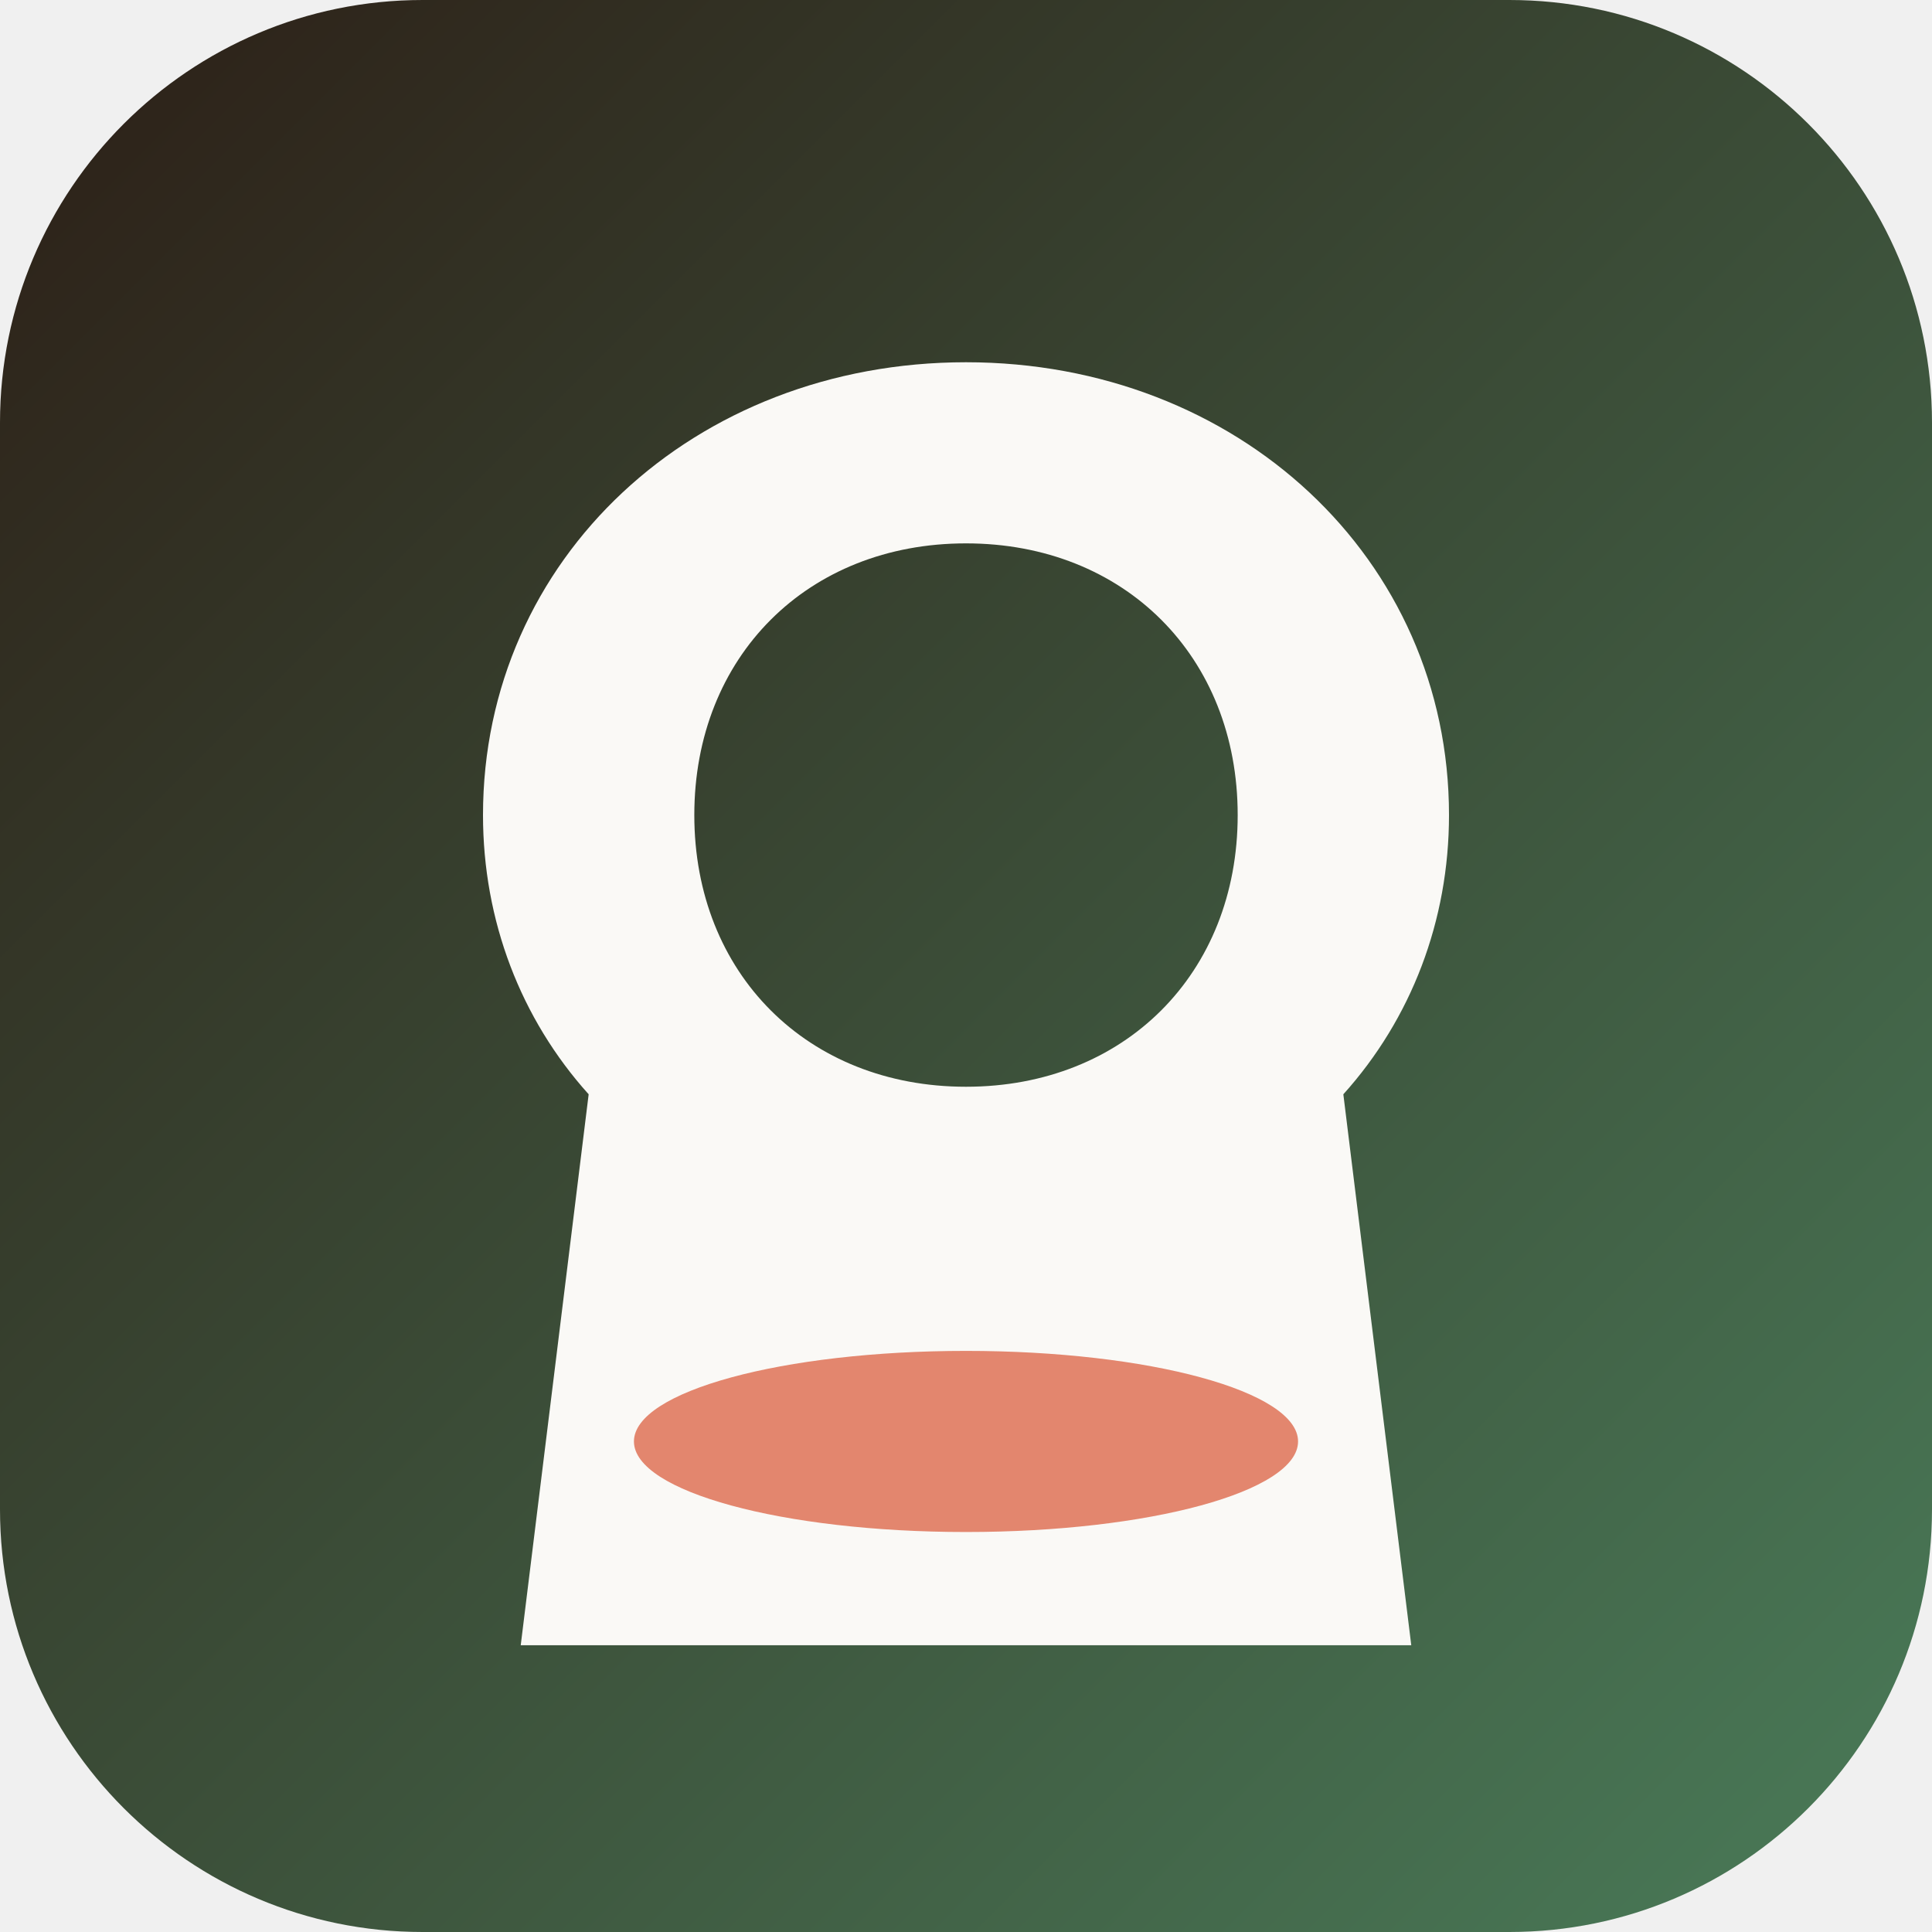
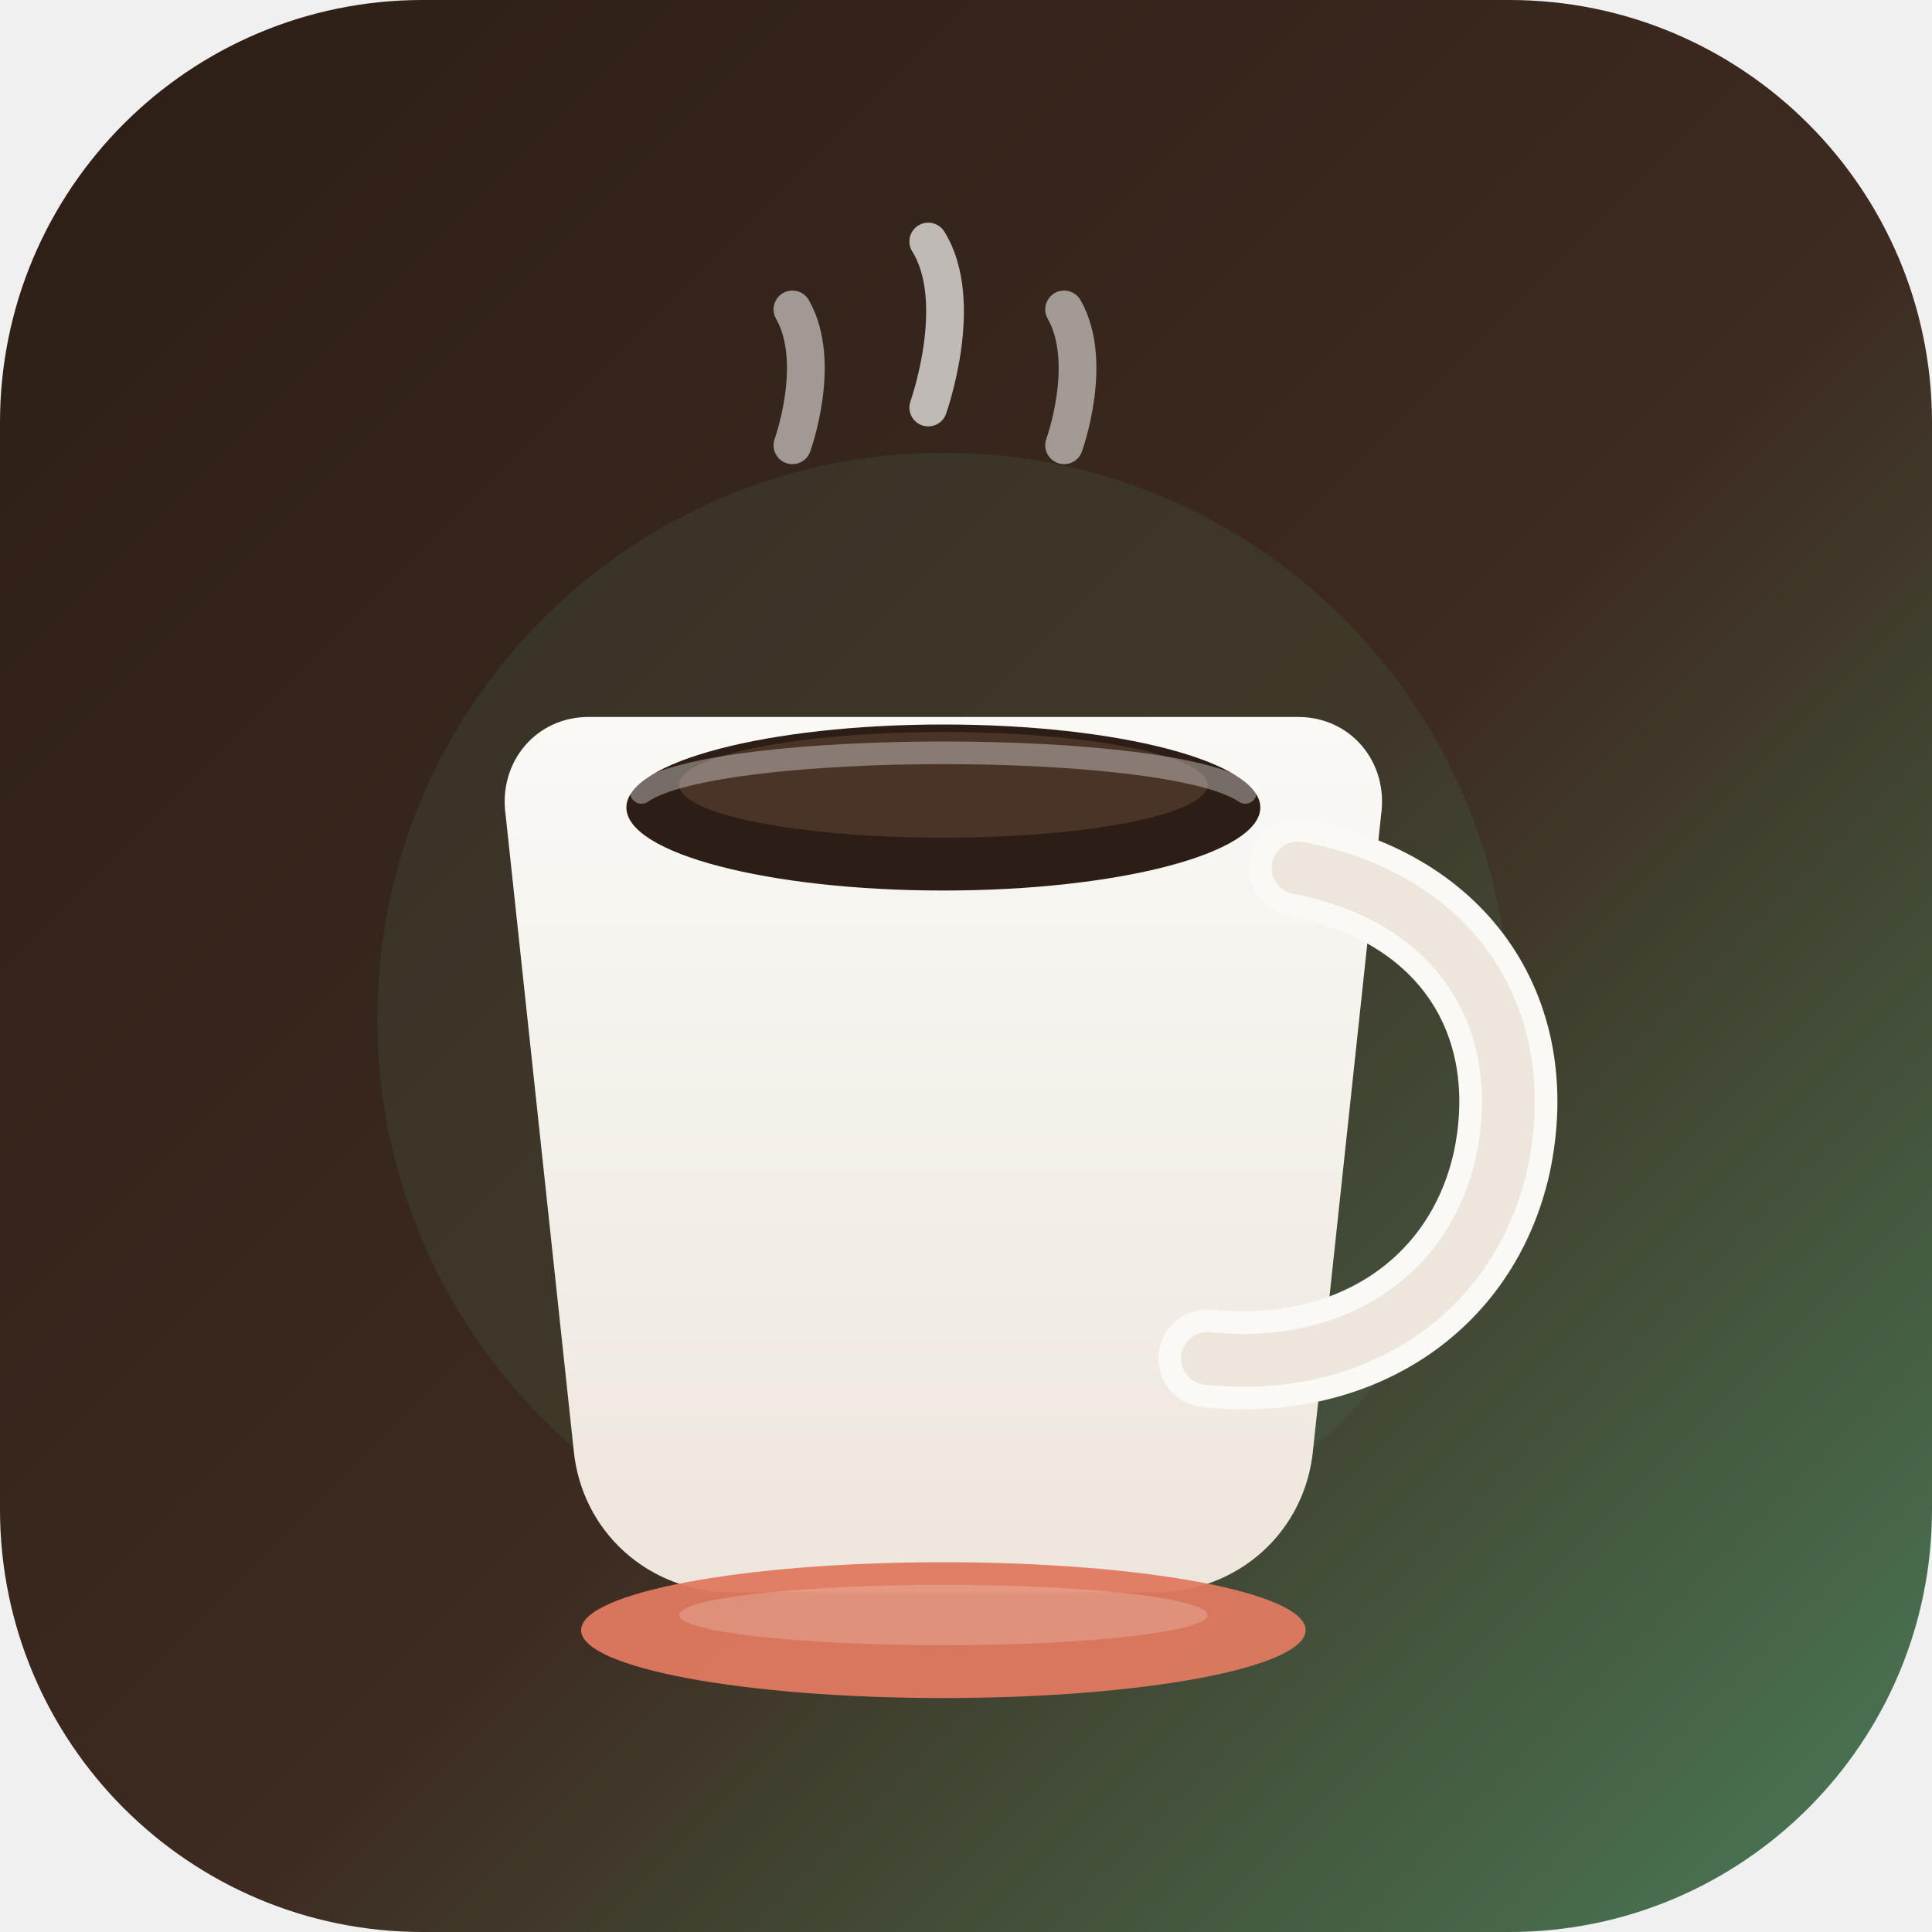
<svg xmlns="http://www.w3.org/2000/svg" viewBox="0 0 512 512" role="img" aria-label="DropSpot">
  <defs>
    <linearGradient id="bg" x1="0%" y1="0%" x2="100%" y2="100%">
      <stop offset="0%" stop-color="#2C1E16" />
+       <stop offset="55%" stop-color="#3D2A20" />
      <stop offset="100%" stop-color="#4A7C59" />
+     </linearGradient>
+     <linearGradient id="cup" x1="0%" y1="0%" x2="0%" y2="100%">
+       <stop offset="0%" stop-color="#FAF9F6" />
+       <stop offset="100%" stop-color="#EDE6DC" />
    </linearGradient>
  </defs>
  <rect width="512" height="512" rx="112" fill="url(#bg)" />
-   <path fill="#FAF9F6" d="M256 96c-72 0-128 52-128 120 0 28 10 54 28 74l-18 146h236l-18-146c18-20 28-46 28-74 0-68-56-120-128-120zm0 48c42 0 72 30 72 72s-30 72-72 72-72-30-72-72 30-72 72-72z" />
-   <ellipse cx="256" cy="382" rx="88" ry="24" fill="#E07A5F" opacity="0.9" />
+   <circle cx="250" cy="270" r="150" fill="#4A7C59" opacity="0.18" />
+   <path d="M210 118c0 0 8-22 0-36" fill="none" stroke="#FAF9F6" stroke-width="10" stroke-linecap="round" opacity="0.55" />
+   <path d="M246 108c0 0 10-28 0-44" fill="none" stroke="#FAF9F6" stroke-width="10" stroke-linecap="round" opacity="0.7" />
+   <path d="M282 118c0 0 8-22 0-36" fill="none" stroke="#FAF9F6" stroke-width="10" stroke-linecap="round" opacity="0.55" />
+   <path fill="url(#cup)" d="M156 190h188c14 0 24 12 22 26l-18 168c-2 22-20 38-42 38H194c-22 0-40-16-42-38l-18-168c-2-14 8-26 22-26z" />
+   <ellipse cx="250" cy="214" rx="84" ry="22" fill="#2C1E16" />
+   <ellipse cx="250" cy="208" rx="70" ry="14" fill="#4A3428" />
+   <path fill="none" stroke="#FFFFFF" stroke-width="6" stroke-linecap="round" opacity="0.35" d="M170 210c20-14 140-14 160 0" />
+   <path d="M344 230c42 8 62 40 54 78-8 36-40 56-78 52" fill="none" stroke="#FAF9F6" stroke-width="26" stroke-linecap="round" />
+   <path d="M344 230c42 8 62 40 54 78-8 36-40 56-78 52" fill="none" stroke="#EDE6DC" stroke-width="14" stroke-linecap="round" />
+   <ellipse cx="250" cy="432" rx="96" ry="18" fill="#E07A5F" opacity="0.95" />
+   <ellipse cx="250" cy="428" rx="70" ry="8" fill="#FAF9F6" opacity="0.2" />
</svg>
